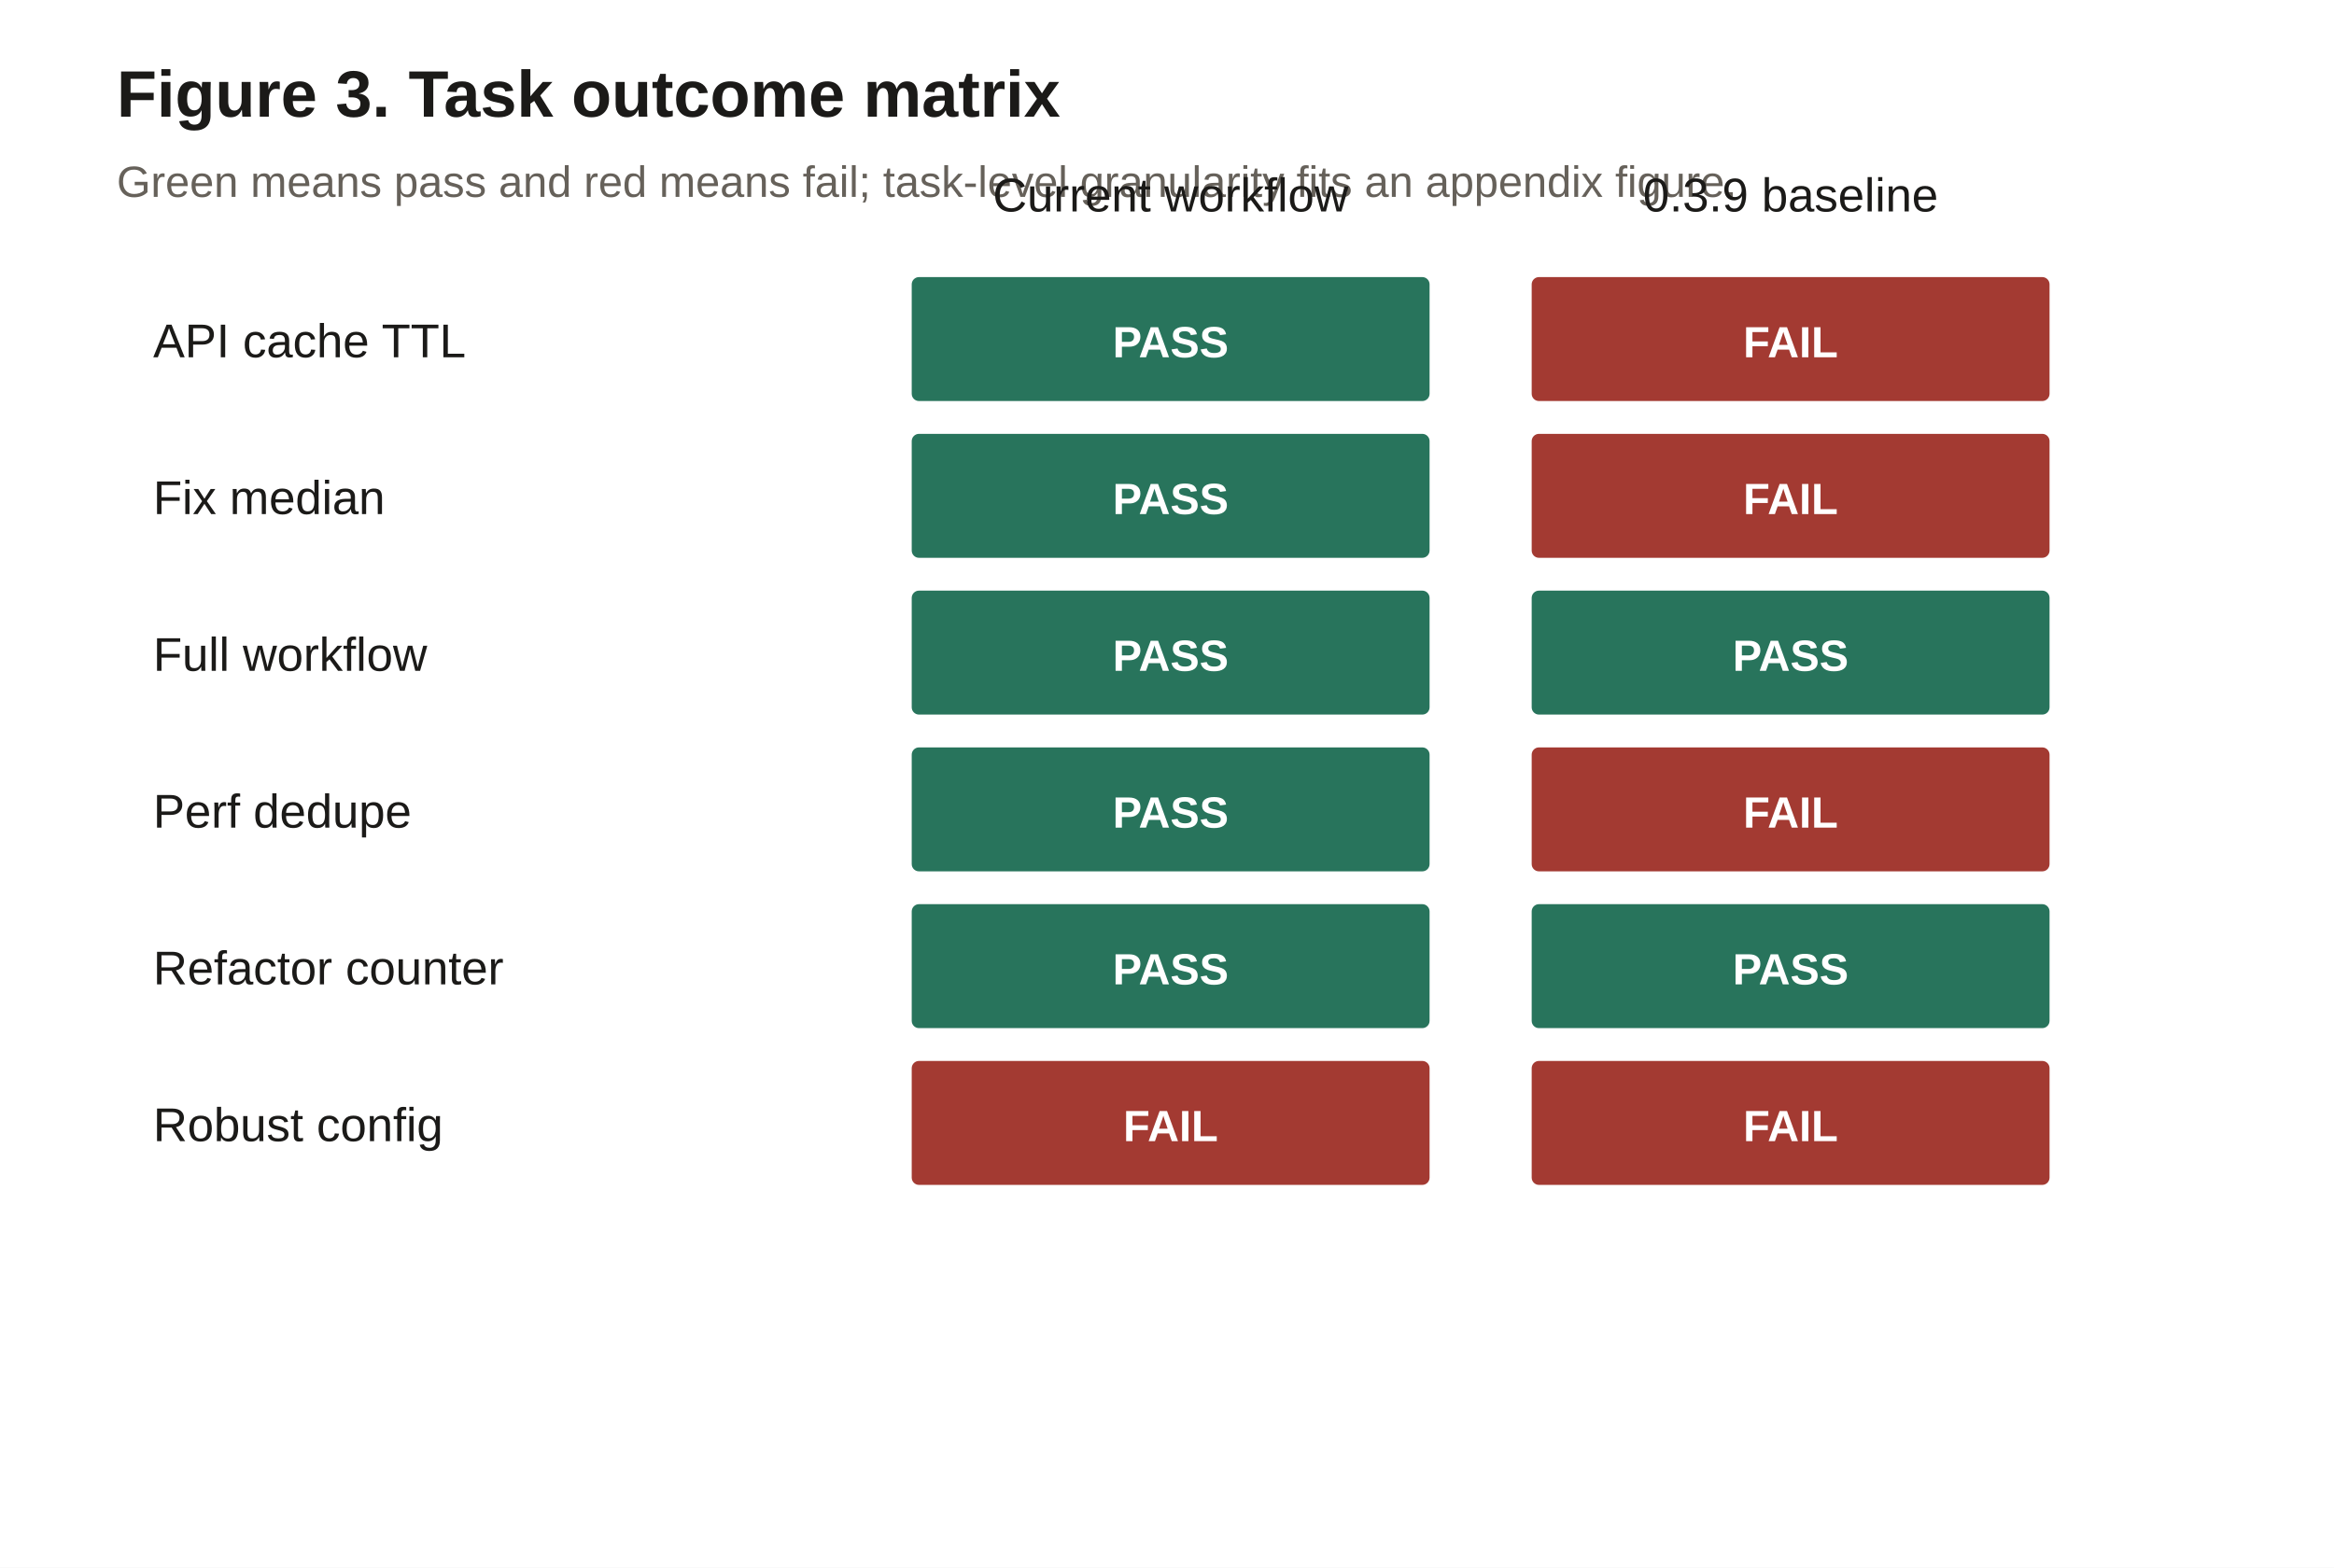
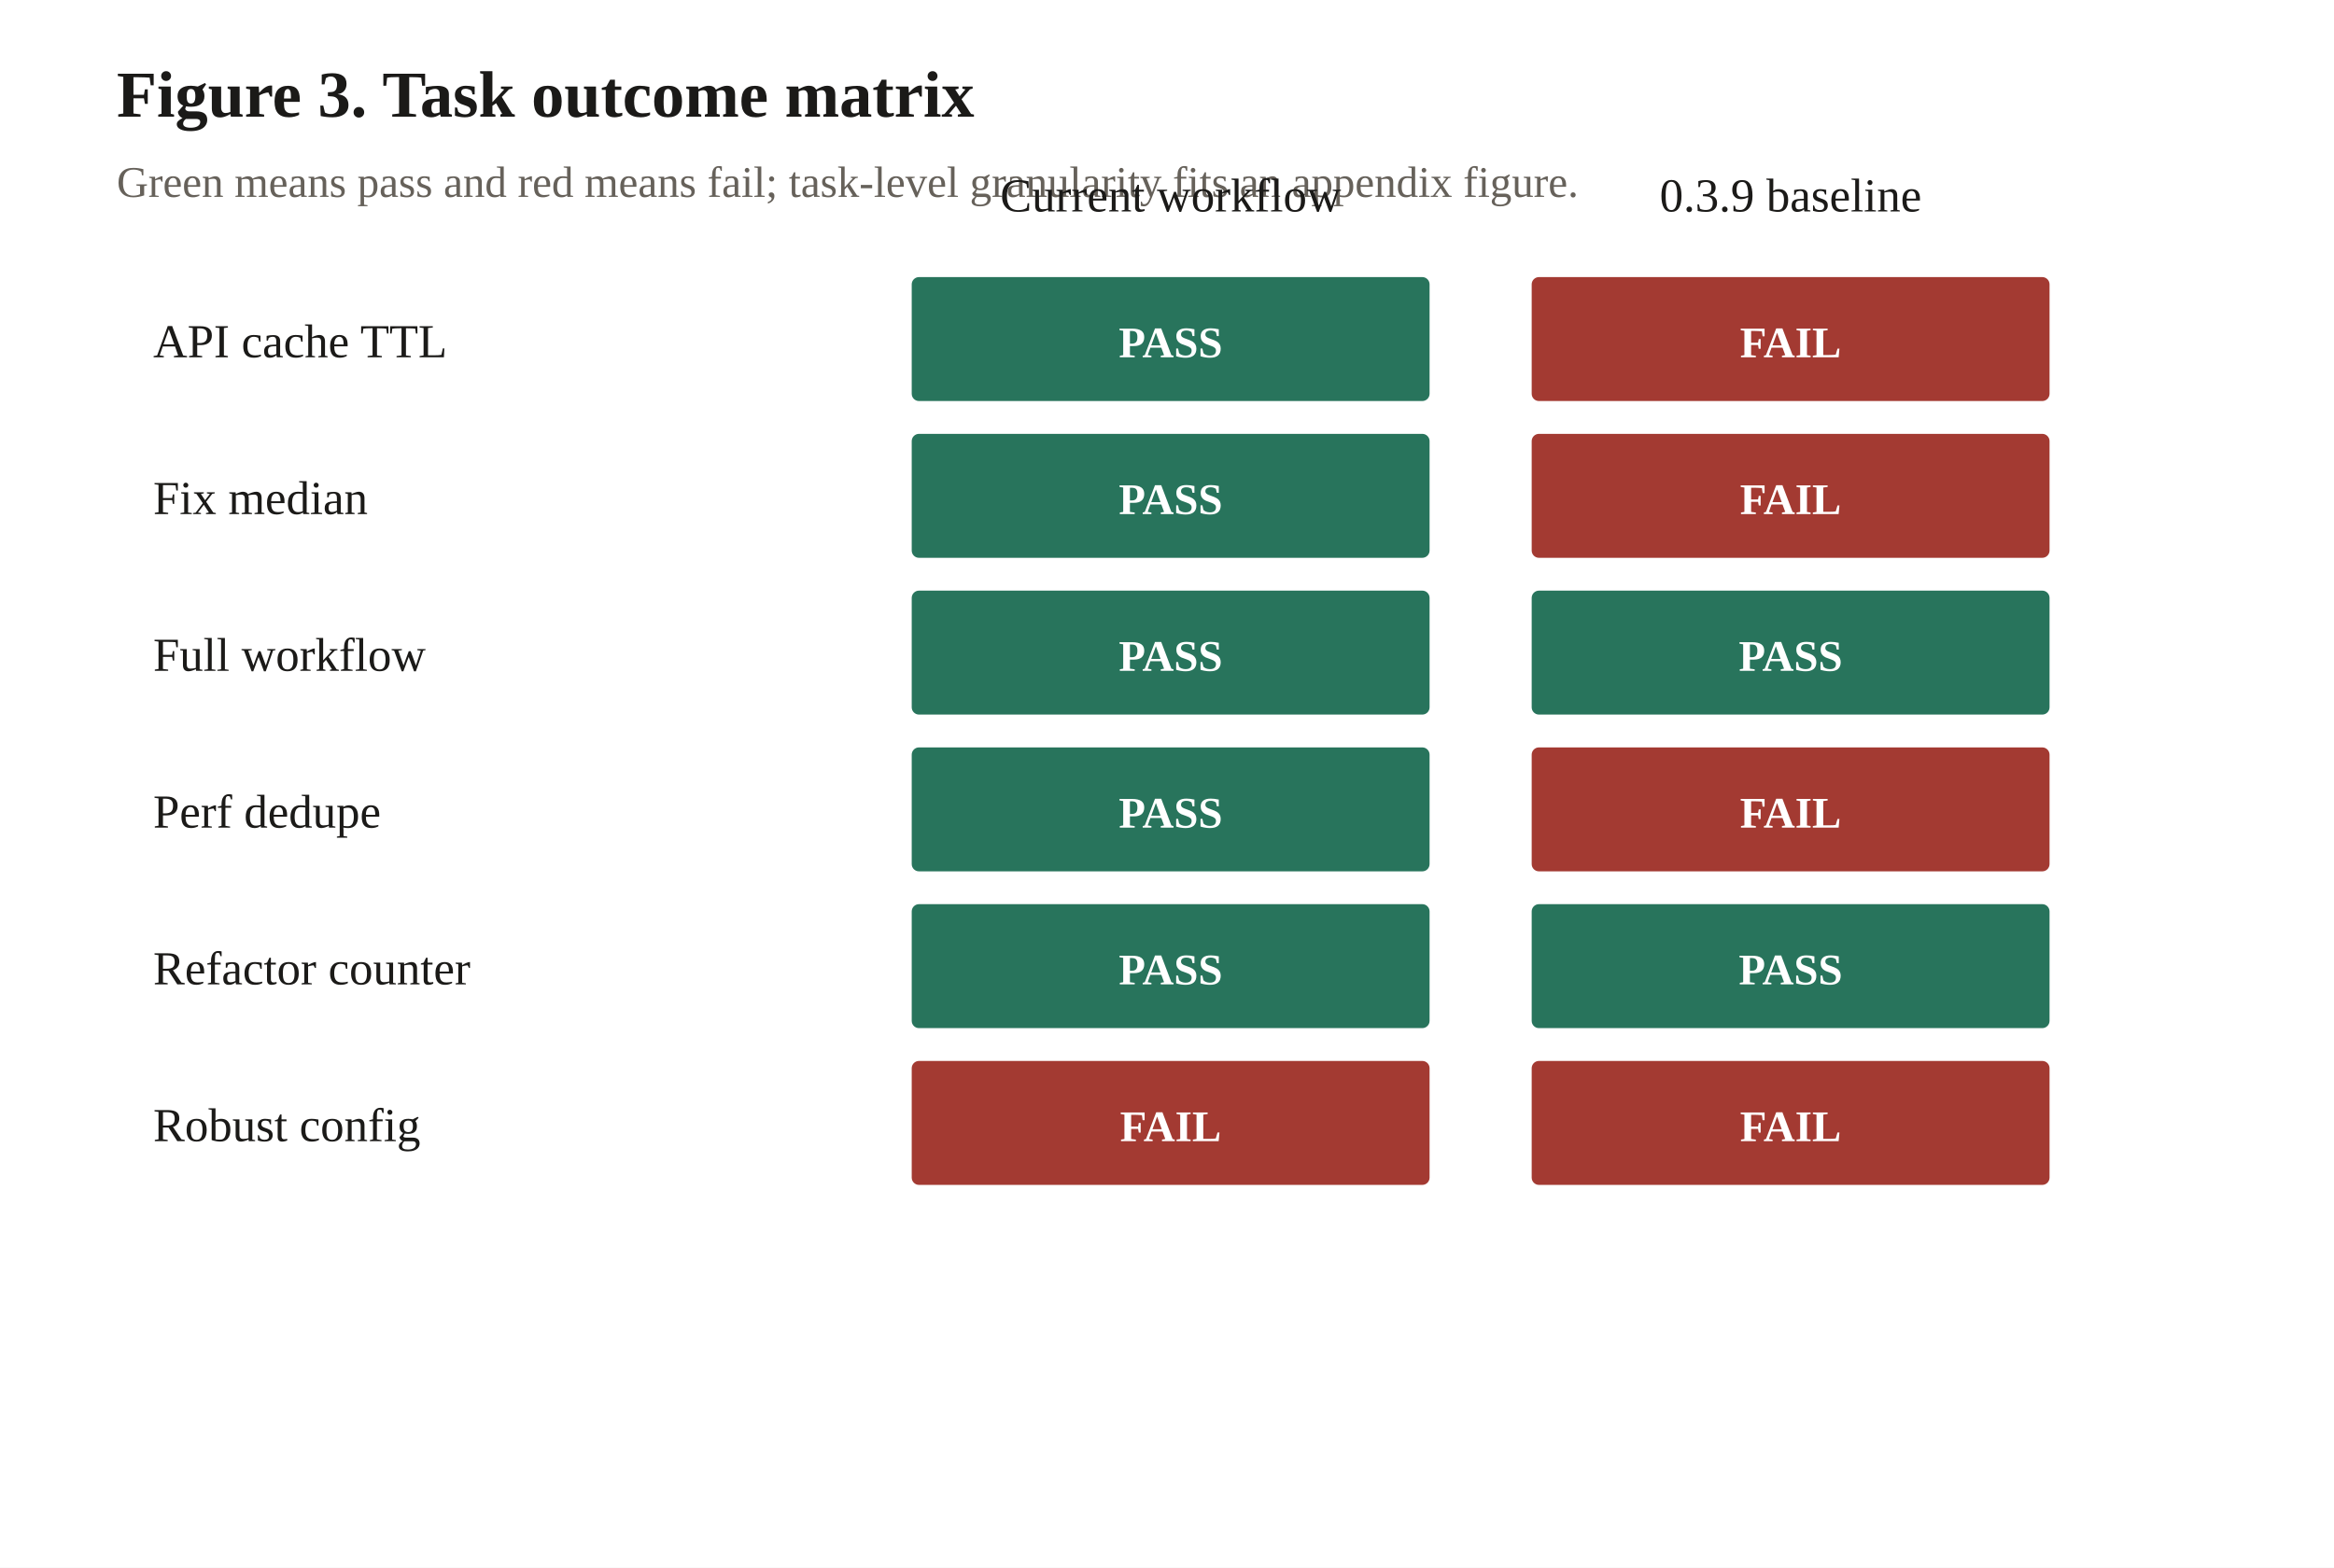
<svg xmlns="http://www.w3.org/2000/svg" viewBox="0 0 640 430" role="img" aria-label="Figure 3. Task outcome matrix">
  <style>
- text { font-family: Arial, 'Noto Sans CJK SC', 'Microsoft YaHei', sans-serif; }
+ text { font-family: 'Times New Roman', SimSun, 'Songti SC', 'Noto Serif CJK SC', serif; }
.title { fill: #1B1A18; font-size: 18px; font-weight: 700; }
.subtitle, .tick { fill: #66615A; font-size: 12px; }
.label { fill: #1B1A18; font-size: 13px; }
- .value { fill: #1B1A18; font-size: 12px; font-family: 'Cascadia Mono', Consolas, monospace; }
+ .value { fill: #1B1A18; font-size: 12px; font-family: 'Times New Roman', SimSun, 'Songti SC', 'Noto Serif CJK SC', serif; }
.grid { stroke: #D8D2C7; stroke-width: 1; shape-rendering: crispEdges; }
.axis { stroke: #1B1A18; stroke-width: 1; shape-rendering: crispEdges; }
</style>
  <rect width="640" height="430" fill="#FFFFFF" />
  <text class="title" x="32" y="32">Figure 3. Task outcome matrix</text>
  <text class="subtitle" x="32" y="54">Green means pass and red means fail; task-level granularity fits an appendix figure.</text>
  <text class="label" x="321.0" y="58" text-anchor="middle">Current workflow</text>
  <text class="label" x="491.0" y="58" text-anchor="middle">0.3.9 baseline</text>
  <text class="label" x="42" y="98">API cache TTL</text>
  <rect x="250" y="76" width="142" height="34" rx="2" fill="#28745C" />
-   <text x="321.0" y="98" text-anchor="middle" fill="#FFFFFF" font-family="Arial, sans-serif" font-size="12" font-weight="700">PASS</text>
+   <text x="321.0" y="98" text-anchor="middle" fill="#FFFFFF" font-family="'Times New Roman', SimSun, 'Songti SC', 'Noto Serif CJK SC', serif" font-size="12" font-weight="700">PASS</text>
  <rect x="420" y="76" width="142" height="34" rx="2" fill="#A33A32" />
-   <text x="491.0" y="98" text-anchor="middle" fill="#FFFFFF" font-family="Arial, sans-serif" font-size="12" font-weight="700">FAIL</text>
+   <text x="491.0" y="98" text-anchor="middle" fill="#FFFFFF" font-family="'Times New Roman', SimSun, 'Songti SC', 'Noto Serif CJK SC', serif" font-size="12" font-weight="700">FAIL</text>
  <text class="label" x="42" y="141">Fix median</text>
  <rect x="250" y="119" width="142" height="34" rx="2" fill="#28745C" />
-   <text x="321.0" y="141" text-anchor="middle" fill="#FFFFFF" font-family="Arial, sans-serif" font-size="12" font-weight="700">PASS</text>
+   <text x="321.0" y="141" text-anchor="middle" fill="#FFFFFF" font-family="'Times New Roman', SimSun, 'Songti SC', 'Noto Serif CJK SC', serif" font-size="12" font-weight="700">PASS</text>
  <rect x="420" y="119" width="142" height="34" rx="2" fill="#A33A32" />
-   <text x="491.0" y="141" text-anchor="middle" fill="#FFFFFF" font-family="Arial, sans-serif" font-size="12" font-weight="700">FAIL</text>
+   <text x="491.0" y="141" text-anchor="middle" fill="#FFFFFF" font-family="'Times New Roman', SimSun, 'Songti SC', 'Noto Serif CJK SC', serif" font-size="12" font-weight="700">FAIL</text>
  <text class="label" x="42" y="184">Full workflow</text>
  <rect x="250" y="162" width="142" height="34" rx="2" fill="#28745C" />
-   <text x="321.0" y="184" text-anchor="middle" fill="#FFFFFF" font-family="Arial, sans-serif" font-size="12" font-weight="700">PASS</text>
+   <text x="321.0" y="184" text-anchor="middle" fill="#FFFFFF" font-family="'Times New Roman', SimSun, 'Songti SC', 'Noto Serif CJK SC', serif" font-size="12" font-weight="700">PASS</text>
  <rect x="420" y="162" width="142" height="34" rx="2" fill="#28745C" />
-   <text x="491.0" y="184" text-anchor="middle" fill="#FFFFFF" font-family="Arial, sans-serif" font-size="12" font-weight="700">PASS</text>
+   <text x="491.0" y="184" text-anchor="middle" fill="#FFFFFF" font-family="'Times New Roman', SimSun, 'Songti SC', 'Noto Serif CJK SC', serif" font-size="12" font-weight="700">PASS</text>
  <text class="label" x="42" y="227">Perf dedupe</text>
  <rect x="250" y="205" width="142" height="34" rx="2" fill="#28745C" />
-   <text x="321.0" y="227" text-anchor="middle" fill="#FFFFFF" font-family="Arial, sans-serif" font-size="12" font-weight="700">PASS</text>
+   <text x="321.0" y="227" text-anchor="middle" fill="#FFFFFF" font-family="'Times New Roman', SimSun, 'Songti SC', 'Noto Serif CJK SC', serif" font-size="12" font-weight="700">PASS</text>
  <rect x="420" y="205" width="142" height="34" rx="2" fill="#A33A32" />
-   <text x="491.0" y="227" text-anchor="middle" fill="#FFFFFF" font-family="Arial, sans-serif" font-size="12" font-weight="700">FAIL</text>
+   <text x="491.0" y="227" text-anchor="middle" fill="#FFFFFF" font-family="'Times New Roman', SimSun, 'Songti SC', 'Noto Serif CJK SC', serif" font-size="12" font-weight="700">FAIL</text>
  <text class="label" x="42" y="270">Refactor counter</text>
  <rect x="250" y="248" width="142" height="34" rx="2" fill="#28745C" />
-   <text x="321.0" y="270" text-anchor="middle" fill="#FFFFFF" font-family="Arial, sans-serif" font-size="12" font-weight="700">PASS</text>
+   <text x="321.0" y="270" text-anchor="middle" fill="#FFFFFF" font-family="'Times New Roman', SimSun, 'Songti SC', 'Noto Serif CJK SC', serif" font-size="12" font-weight="700">PASS</text>
  <rect x="420" y="248" width="142" height="34" rx="2" fill="#28745C" />
-   <text x="491.0" y="270" text-anchor="middle" fill="#FFFFFF" font-family="Arial, sans-serif" font-size="12" font-weight="700">PASS</text>
+   <text x="491.0" y="270" text-anchor="middle" fill="#FFFFFF" font-family="'Times New Roman', SimSun, 'Songti SC', 'Noto Serif CJK SC', serif" font-size="12" font-weight="700">PASS</text>
  <text class="label" x="42" y="313">Robust config</text>
  <rect x="250" y="291" width="142" height="34" rx="2" fill="#A33A32" />
-   <text x="321.0" y="313" text-anchor="middle" fill="#FFFFFF" font-family="Arial, sans-serif" font-size="12" font-weight="700">FAIL</text>
+   <text x="321.0" y="313" text-anchor="middle" fill="#FFFFFF" font-family="'Times New Roman', SimSun, 'Songti SC', 'Noto Serif CJK SC', serif" font-size="12" font-weight="700">FAIL</text>
  <rect x="420" y="291" width="142" height="34" rx="2" fill="#A33A32" />
-   <text x="491.0" y="313" text-anchor="middle" fill="#FFFFFF" font-family="Arial, sans-serif" font-size="12" font-weight="700">FAIL</text>
+   <text x="491.0" y="313" text-anchor="middle" fill="#FFFFFF" font-family="'Times New Roman', SimSun, 'Songti SC', 'Noto Serif CJK SC', serif" font-size="12" font-weight="700">FAIL</text>
</svg>
